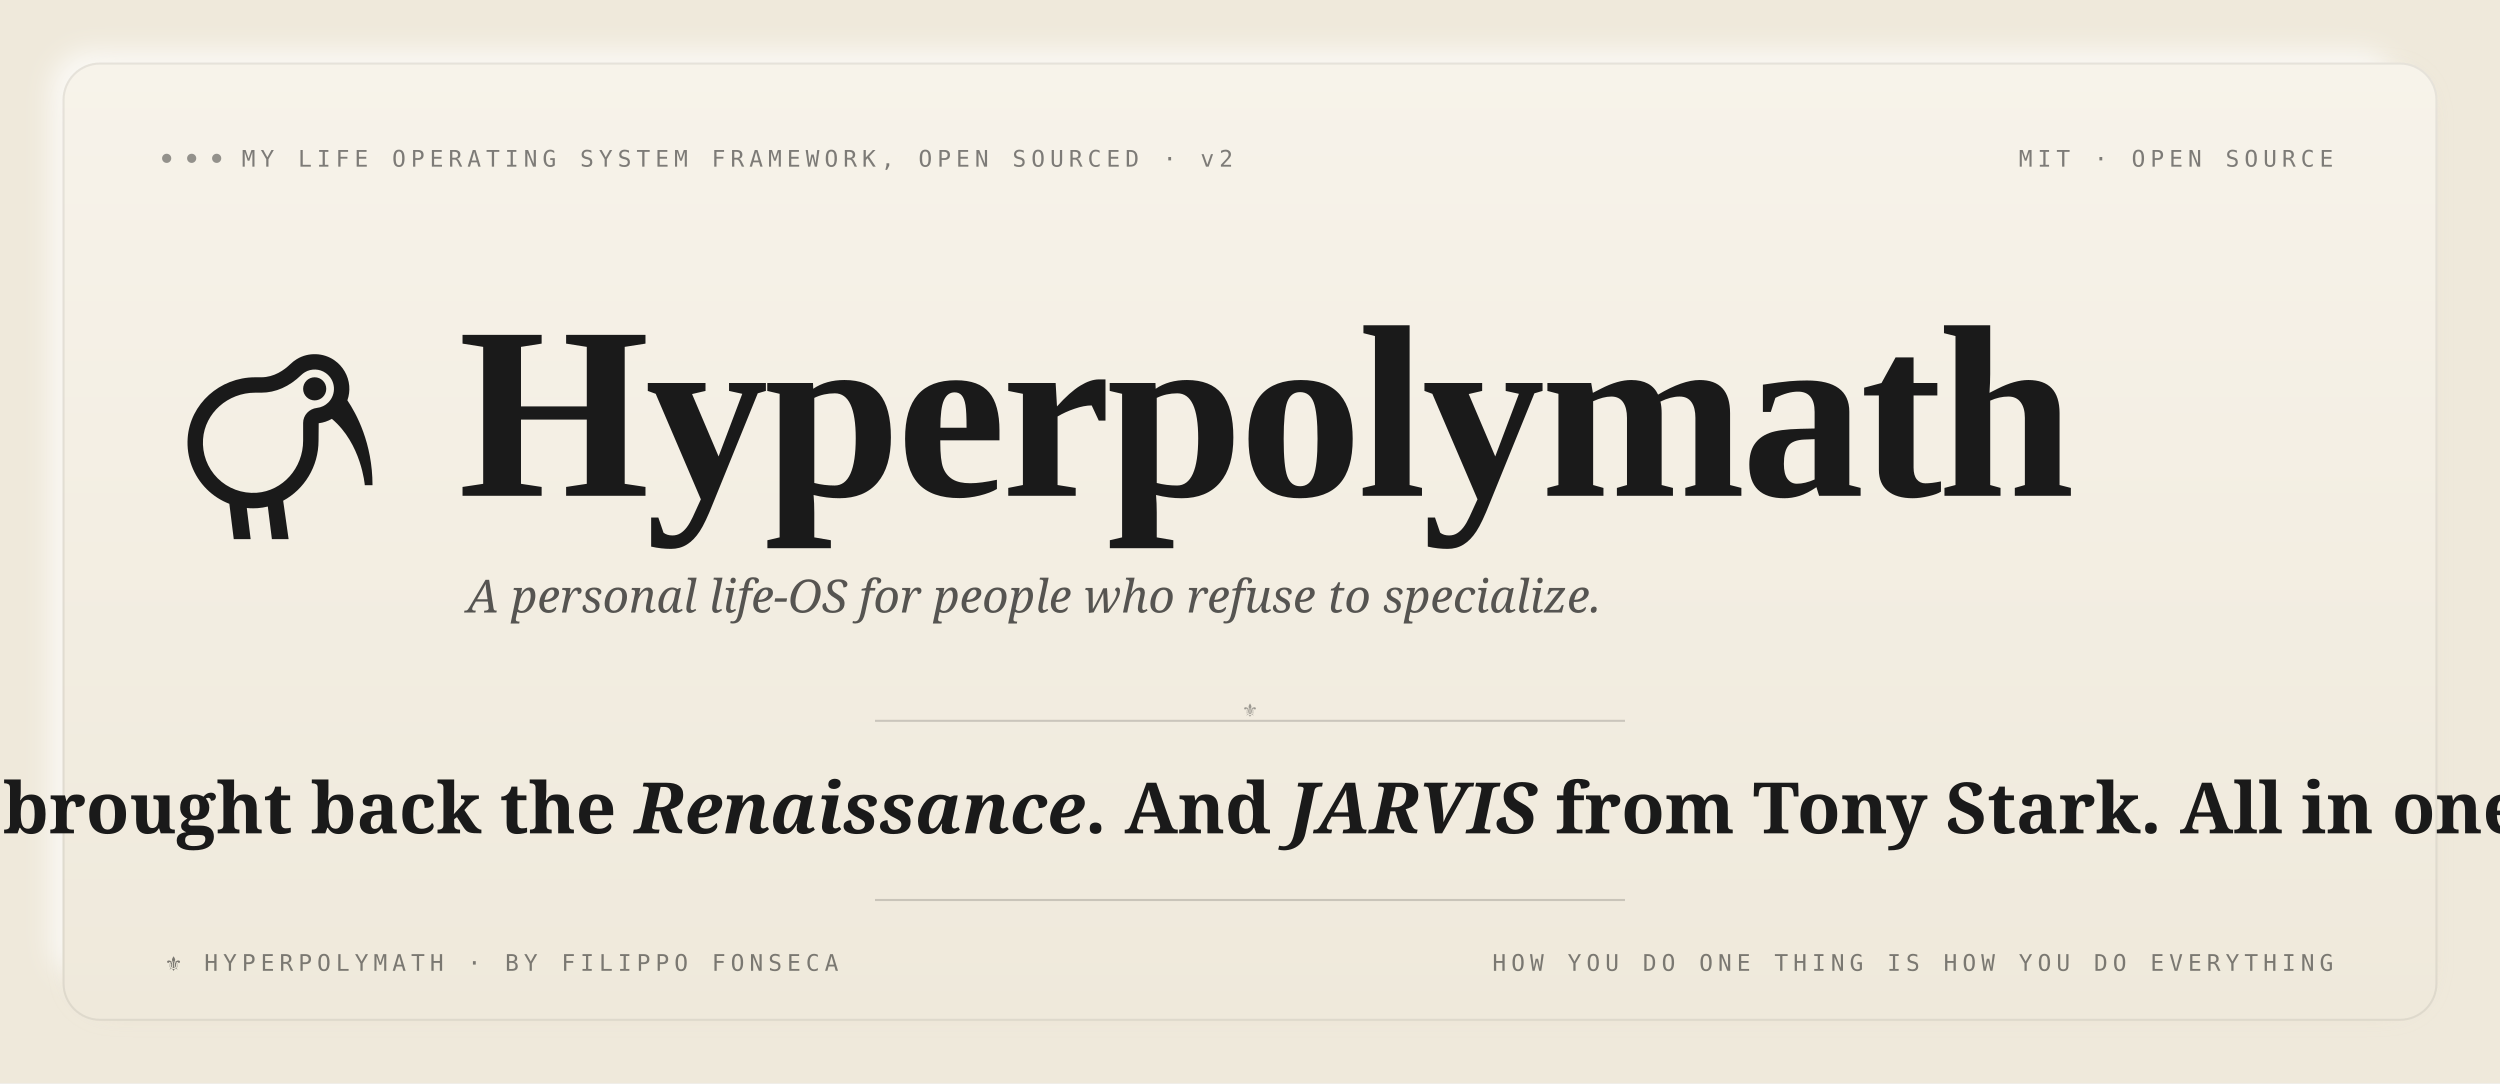
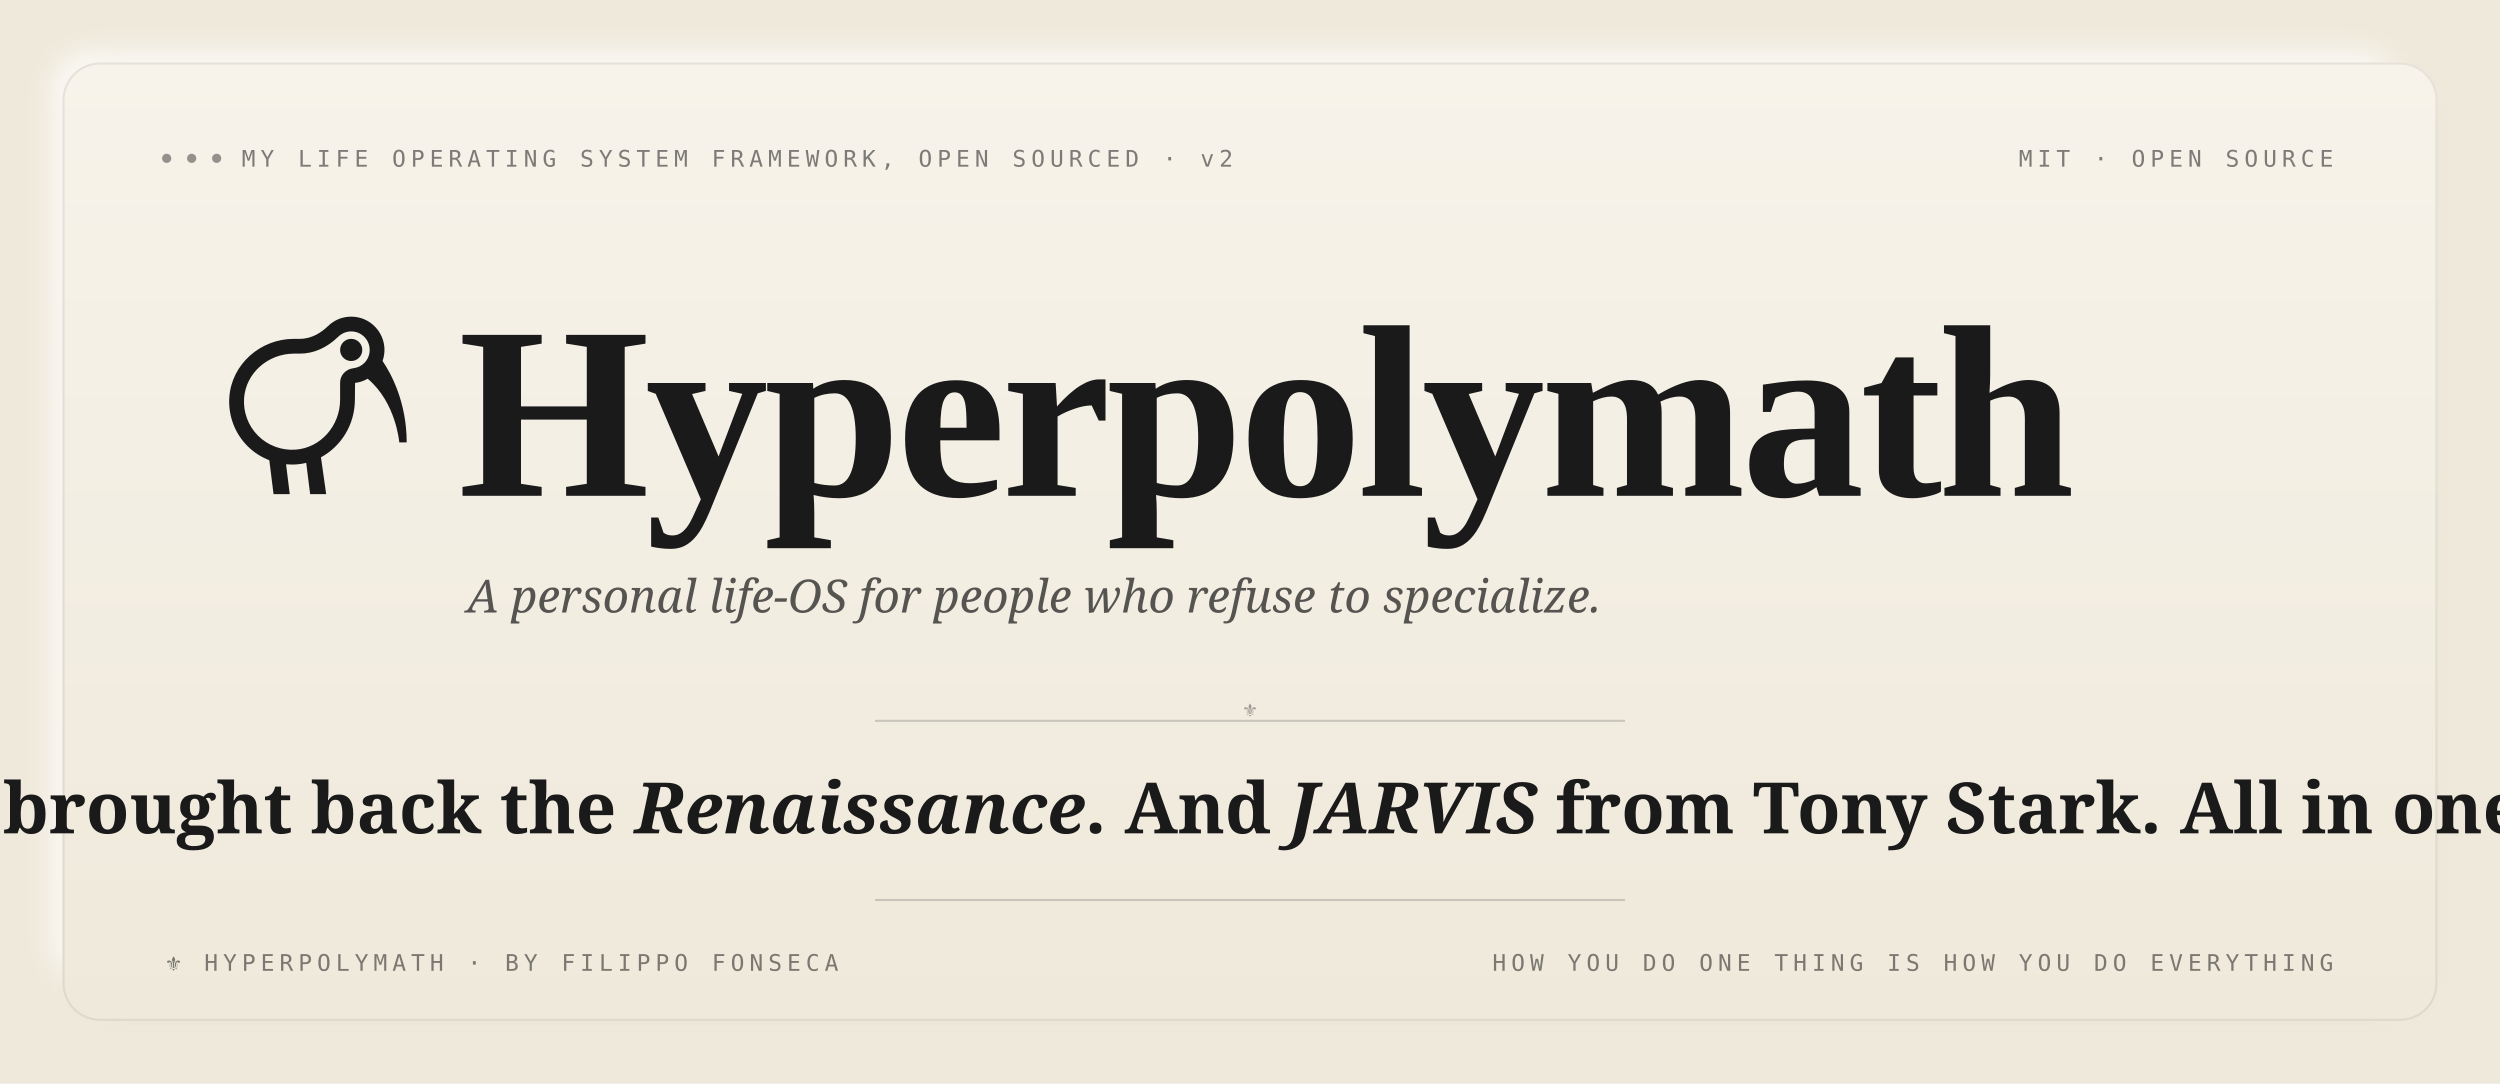
<svg xmlns="http://www.w3.org/2000/svg" viewBox="0 0 1200 520" width="1200" height="520" role="img" aria-label="Hyperpolymath, a personal life-OS for people who refuse to specialize">
  <defs>
    <linearGradient id="paper" x1="0" y1="0" x2="0" y2="1">
      <stop offset="0%" stop-color="#f7f3ea" />
      <stop offset="100%" stop-color="#efe9db" />
    </linearGradient>
    <filter id="neuShadow" x="-10%" y="-10%" width="120%" height="120%">
      <feGaussianBlur stdDeviation="6" />
    </filter>
  </defs>
  <rect x="0" y="0" width="1200" height="520" fill="#efe9db" />
  <rect x="36" y="36" width="1128" height="448" rx="20" fill="#d6cdb9" filter="url(#neuShadow)" opacity="0.55" />
  <rect x="24" y="24" width="1128" height="448" rx="20" fill="#ffffff" filter="url(#neuShadow)" opacity="0.7" />
  <rect x="30" y="30" width="1140" height="460" rx="18" fill="url(#paper)" />
  <rect x="30.5" y="30.5" width="1139" height="459" rx="17.5" fill="none" stroke="#1a1a1a" stroke-opacity="0.08" />
  <g transform="translate(80 76)" fill="#1a1a1a" opacity="0.45">
    <circle cx="0" cy="0" r="2.2" />
    <circle cx="12" cy="0" r="2.2" />
    <circle cx="24" cy="0" r="2.2" />
  </g>
  <text x="116" y="80" font-family="ui-monospace, SFMono-Regular, Menlo, monospace" font-size="11" letter-spacing="2.4" fill="#1a1a1a" fill-opacity="0.55">MY LIFE OPERATING SYSTEM FRAMEWORK, OPEN SOURCED  ·  v2</text>
  <text x="1120" y="80" text-anchor="end" font-family="ui-monospace, SFMono-Regular, Menlo, monospace" font-size="11" letter-spacing="2.4" fill="#1a1a1a" fill-opacity="0.55">MIT · OPEN SOURCE</text>
-   <g transform="translate(90 170) scale(3.7)" fill="#1a1a1a">
+   <g transform="translate(110 152) scale(3.55)" fill="#1a1a1a">
    <path d="m20.741,5.991c.21-.595.299-1.234.243-1.88-.114-1.326-.812-2.532-1.913-3.309-1.422-1.002-3.378-1.072-4.87-.174-.307.185-.59.403-.841.647-.807.786-2.119,1.723-3.788,1.723h-.794C4.18,2.998.334,6.462.022,10.884c-.174,2.468.725,4.883,2.468,6.625.844.844,1.848,1.484,2.938,1.906l.573,4.583h2.191l-.499-4.04c.271.026.544.04.818.04.201,0,.403-.007.604-.021.447-.032.881-.108,1.305-.209l.529,4.231h2.168l-.706-4.987c2.729-1.469,4.589-4.425,4.589-7.791l.021-2.262c.615-.069,1.187-.271,1.708-.568,3.845,3.229,4.272,8.608,4.272,8.608h1c0-5.446-2.104-9.299-3.259-11.007Zm-3.943.98c-1.025.115-1.798.952-1.798,1.947v2.302c0,3.553-2.647,6.523-6.026,6.761-1.891.131-3.737-.555-5.07-1.887-1.333-1.333-2.021-3.181-1.887-5.071.238-3.379,3.208-6.026,6.761-6.026h.794c1.852,0,3.645-.792,5.183-2.29.141-.137.301-.261.477-.366.823-.495,1.901-.458,2.686.095.627.442,1.008,1.098,1.073,1.846.063.737-.2,1.46-.723,1.983-.398.398-.907.642-1.47.705Zm1.202-2.473c0,.828-.672,1.5-1.5,1.5s-1.5-.672-1.5-1.5.672-1.5,1.5-1.5,1.5.672,1.5,1.5Z" />
  </g>
  <text x="220" y="238" font-family="'EB Garamond', 'Cormorant Garamond', Georgia, 'Times New Roman', serif" font-size="118" font-weight="600" letter-spacing="-2" fill="#1a1a1a">Hyperpolymath</text>
  <text x="224" y="294" font-family="'EB Garamond', Georgia, serif" font-style="italic" font-size="22" fill="#1a1a1a" fill-opacity="0.72">A personal life-OS for people who refuse to specialize.</text>
  <line x1="420" y1="346" x2="780" y2="346" stroke="#1a1a1a" stroke-opacity="0.18" stroke-width="1" />
  <text x="600" y="350" text-anchor="middle" font-family="ui-monospace, SFMono-Regular, Menlo, monospace" font-size="10" letter-spacing="3" fill="#1a1a1a" fill-opacity="0.4" dy="-6">⚜</text>
  <text x="600" y="400" text-anchor="middle" font-family="'EB Garamond', Georgia, serif" font-size="34" font-weight="600" fill="#1a1a1a">
    I brought back the <tspan font-style="italic" font-weight="800">Renaissance</tspan>. And <tspan font-style="italic" font-weight="800">JARVIS</tspan> from Tony Stark. All in one.
  </text>
  <line x1="420" y1="432" x2="780" y2="432" stroke="#1a1a1a" stroke-opacity="0.18" stroke-width="1" />
  <text x="80" y="466" font-family="ui-monospace, SFMono-Regular, Menlo, monospace" font-size="11" letter-spacing="2.4" fill="#1a1a1a" fill-opacity="0.55">⚜  HYPERPOLYMATH · BY FILIPPO FONSECA</text>
  <text x="1120" y="466" text-anchor="end" font-family="ui-monospace, SFMono-Regular, Menlo, monospace" font-size="11" letter-spacing="2.4" fill="#1a1a1a" fill-opacity="0.55">HOW YOU DO ONE THING IS HOW YOU DO EVERYTHING</text>
</svg>
